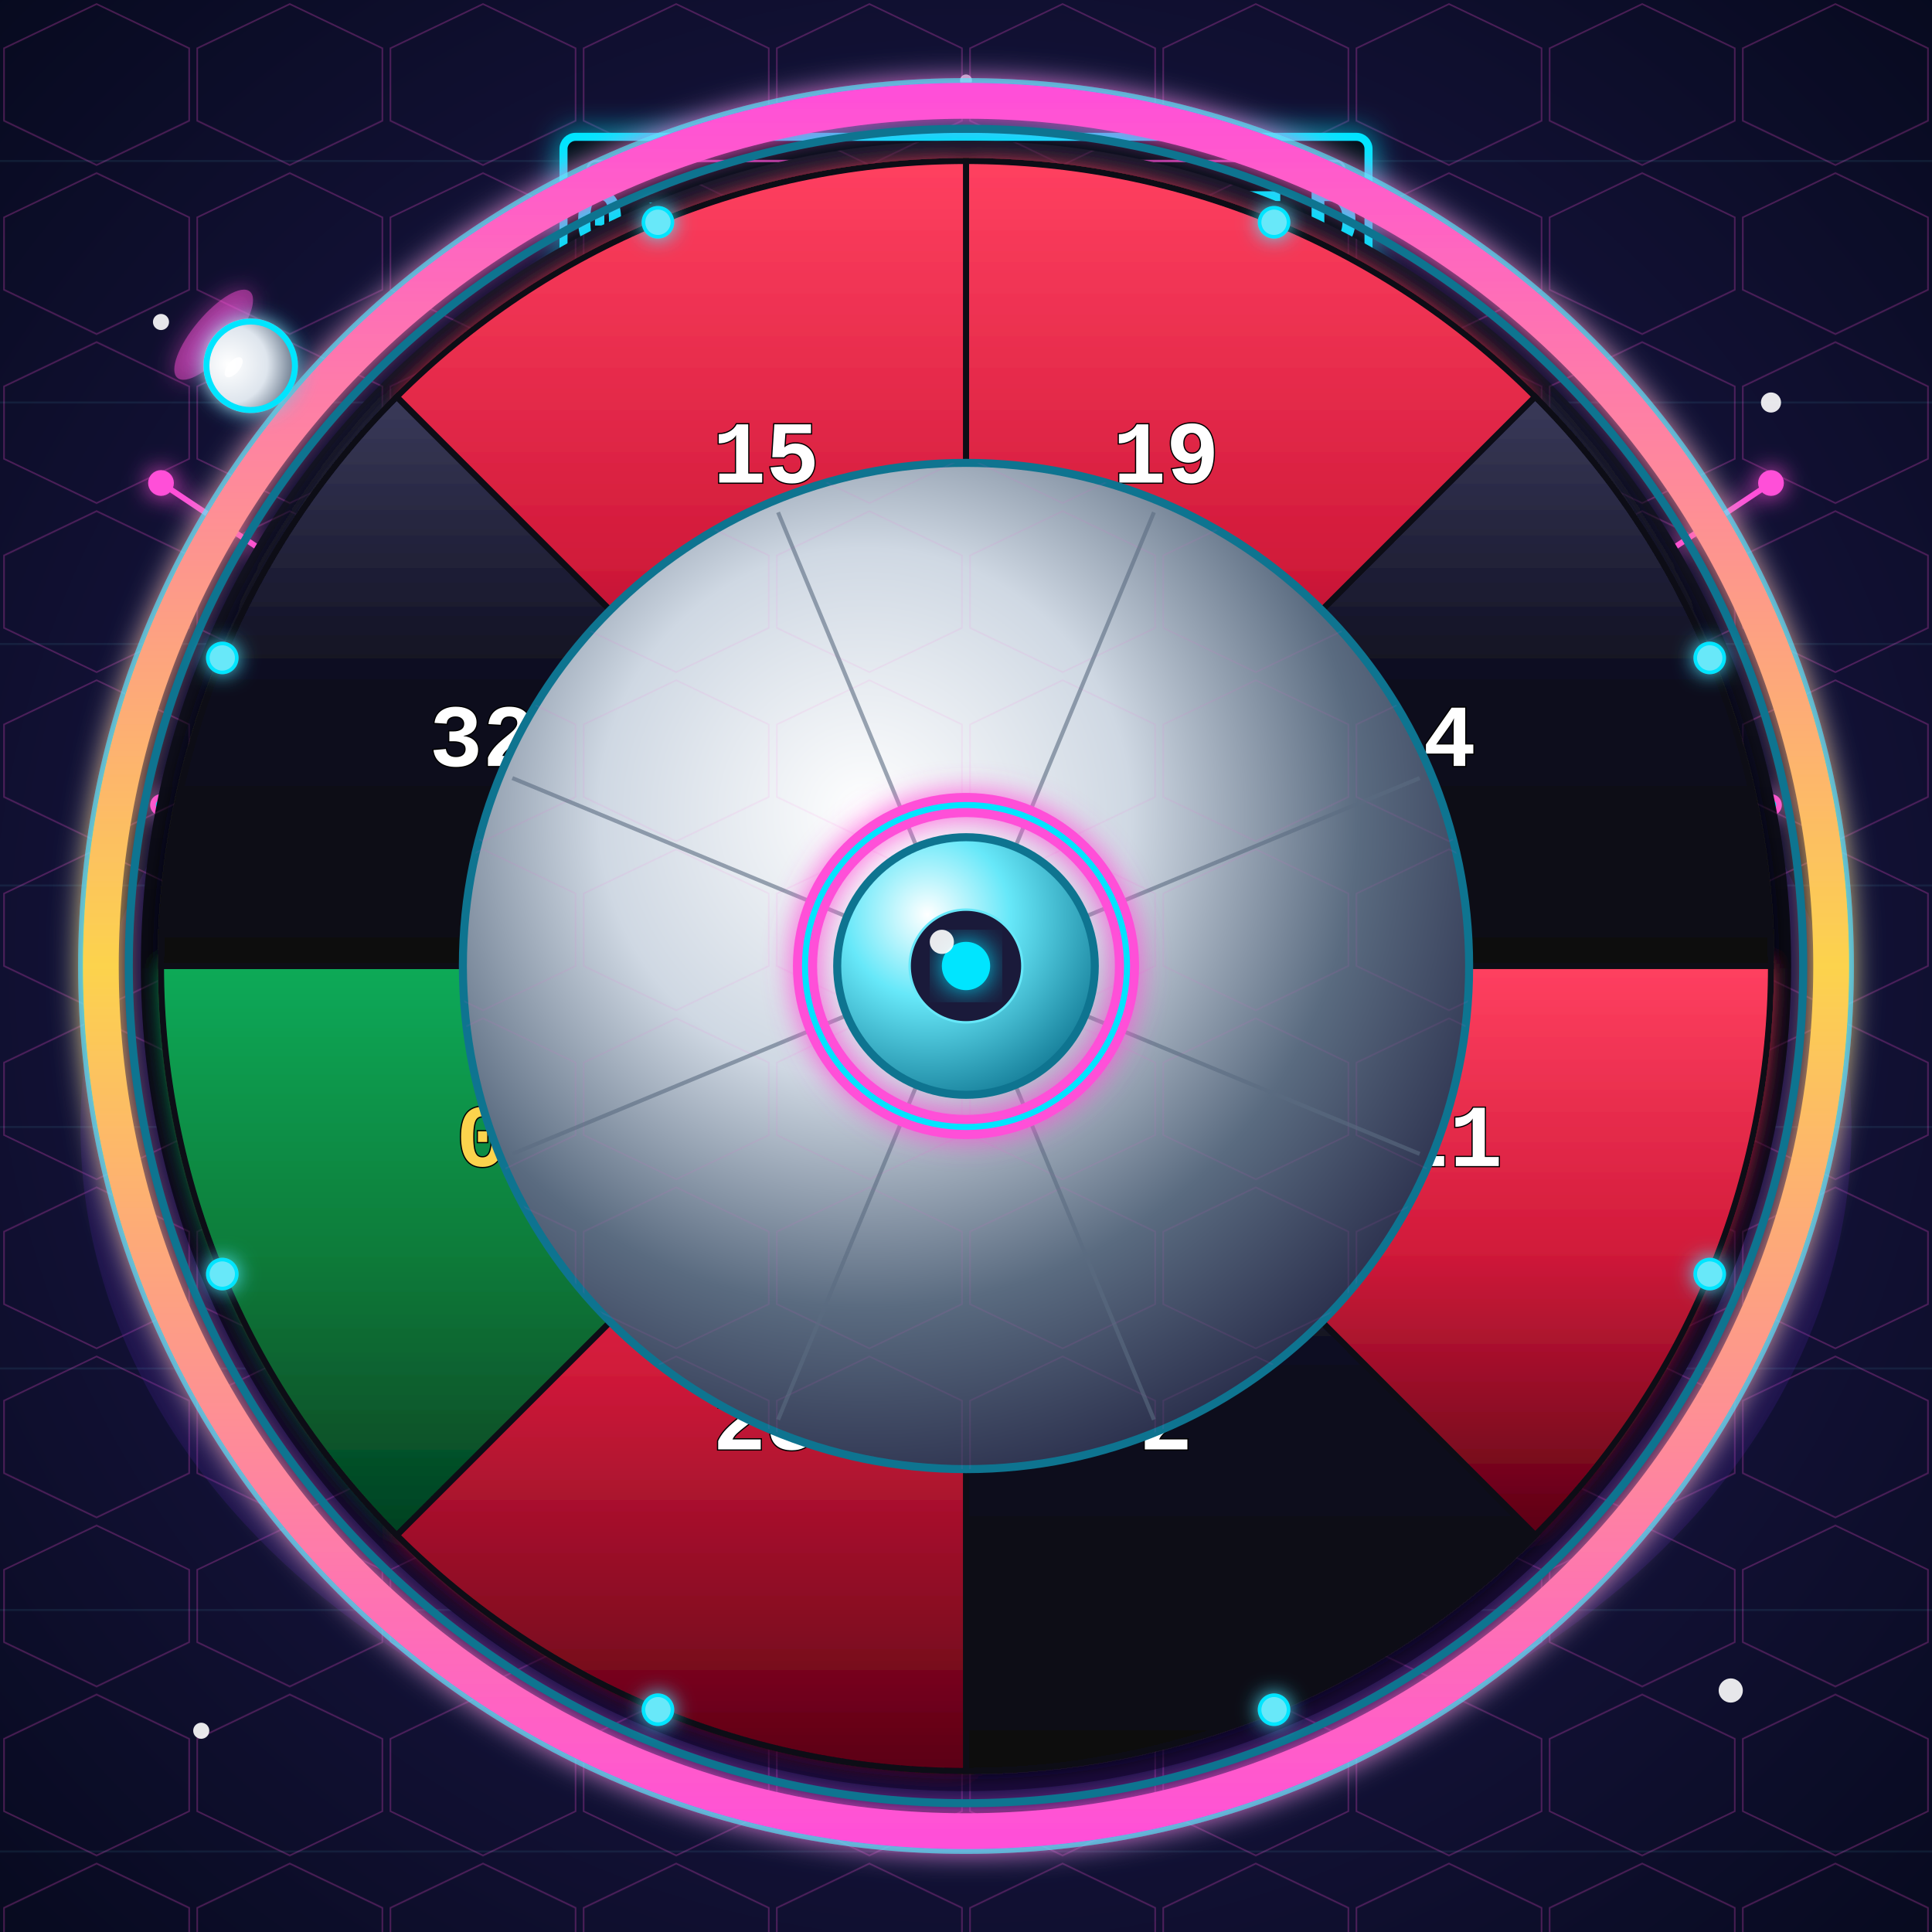
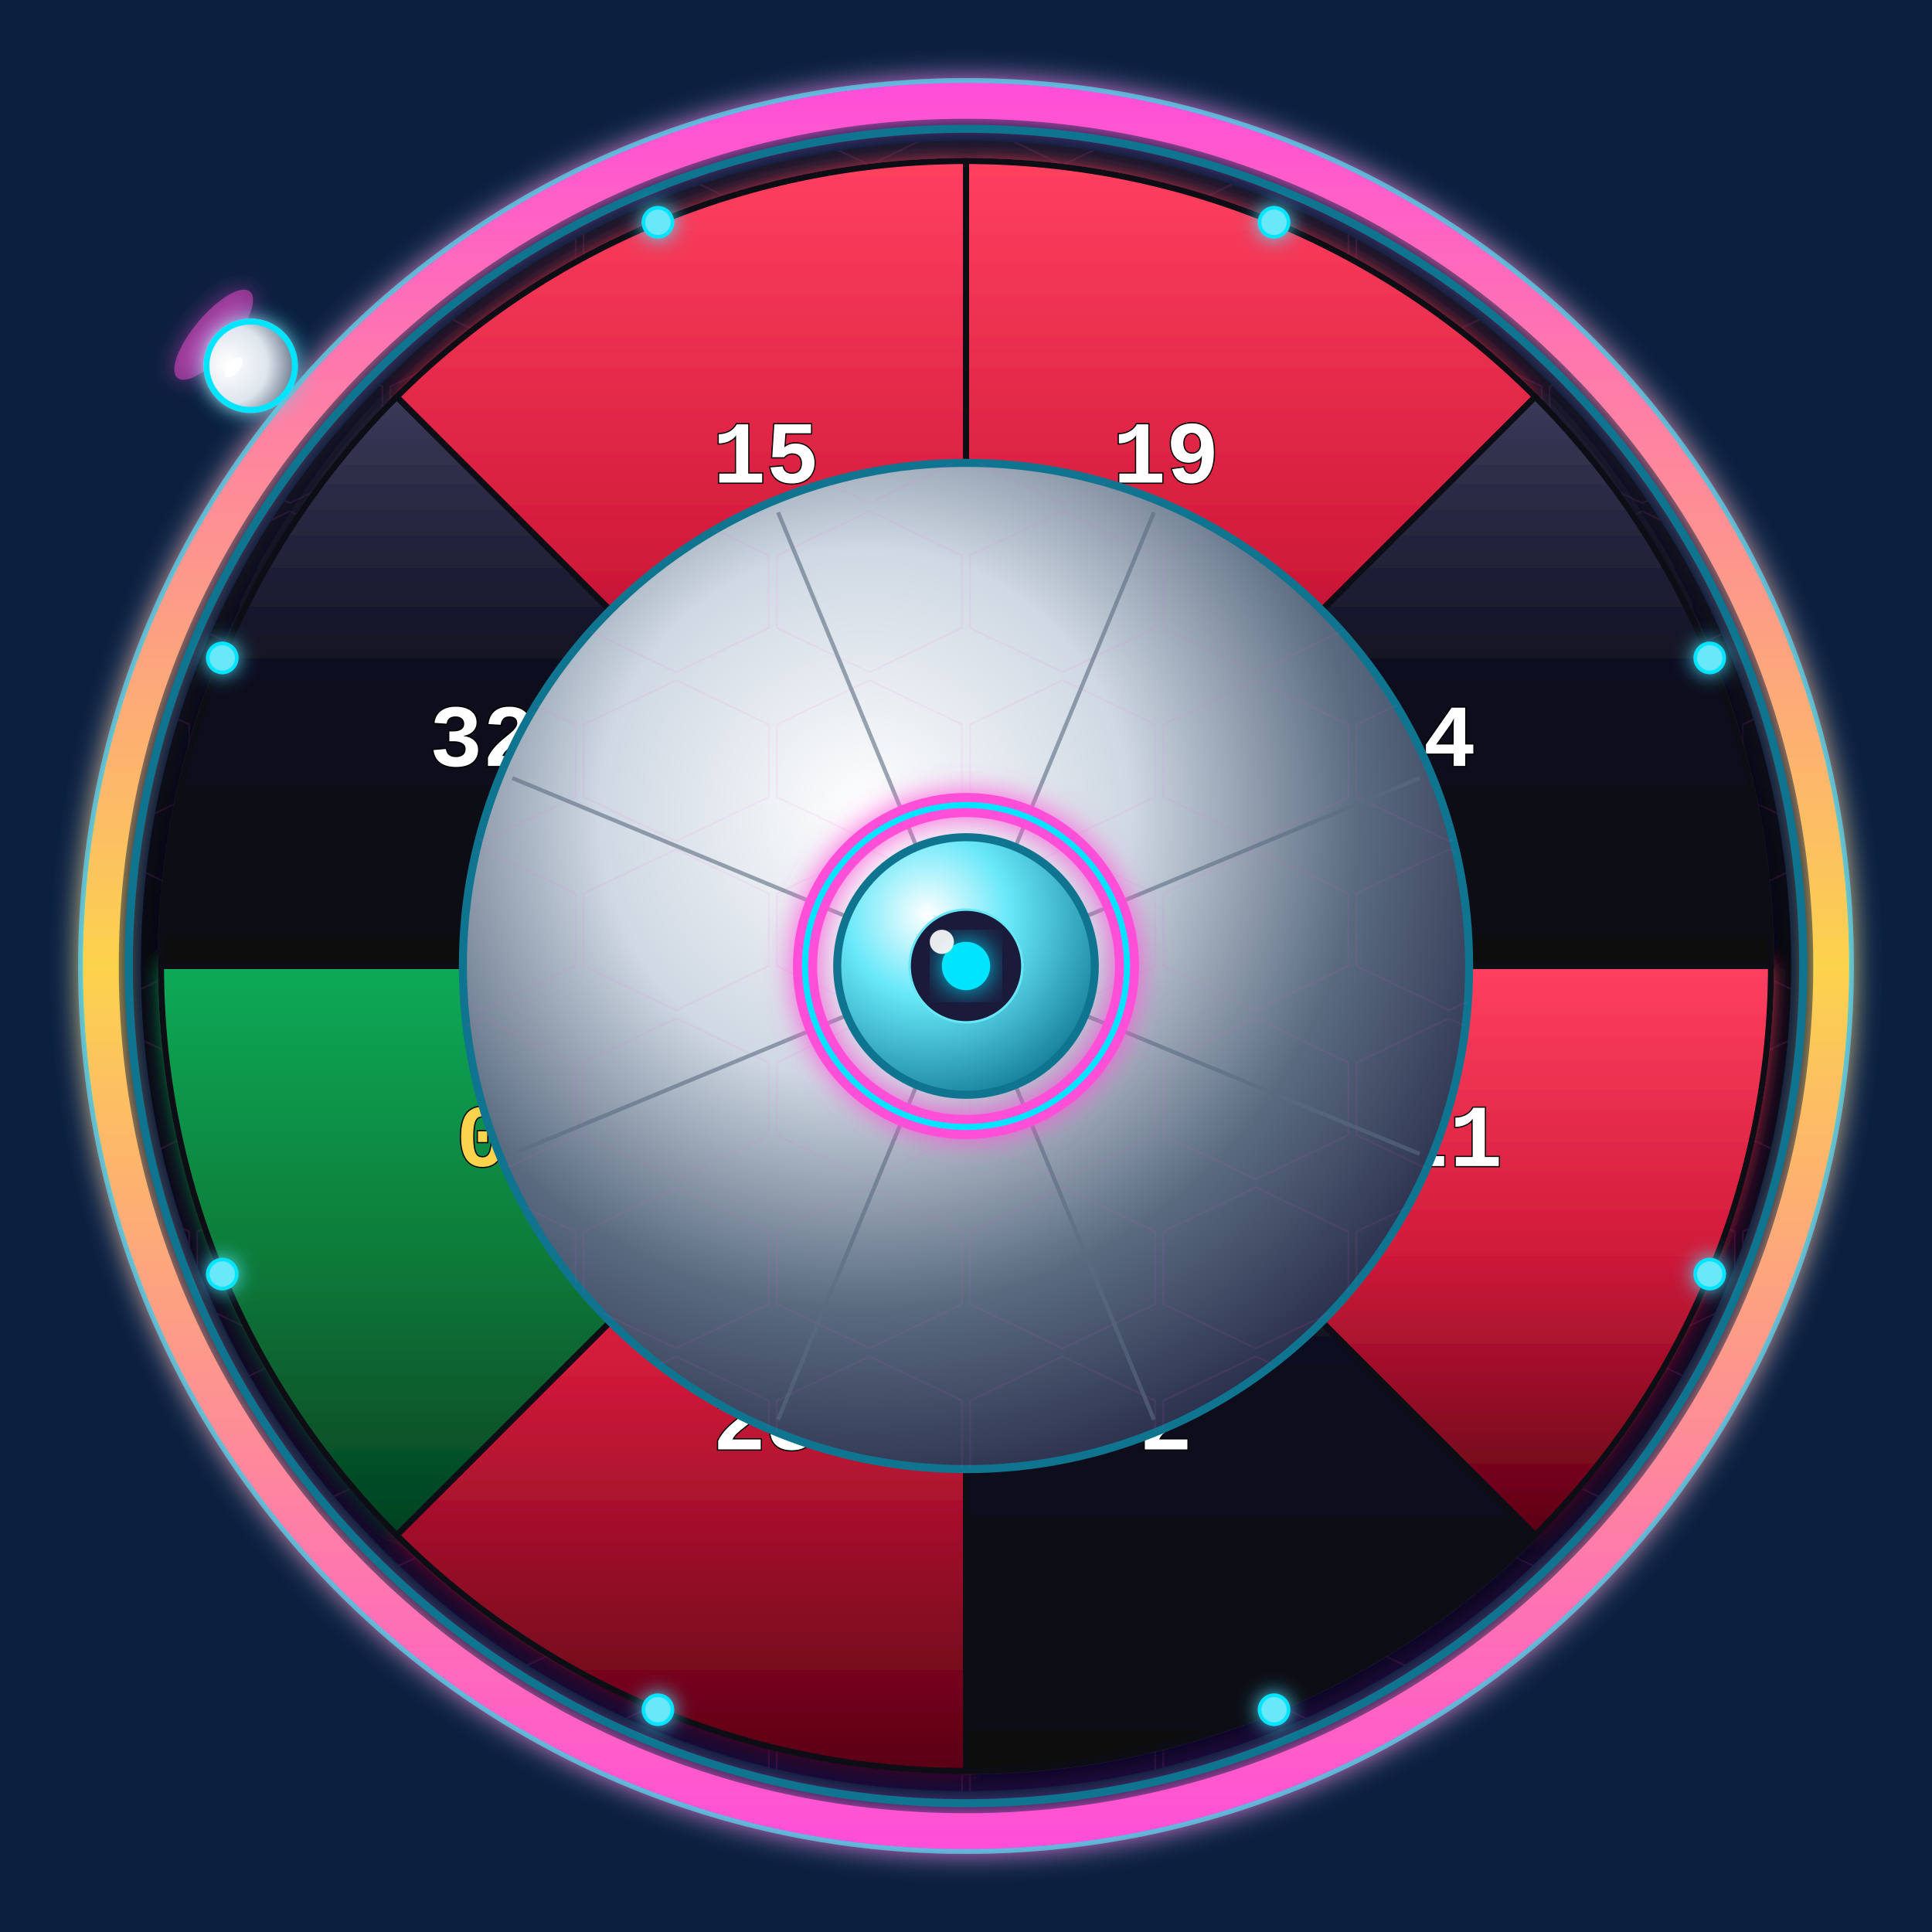
<svg xmlns="http://www.w3.org/2000/svg" viewBox="0 0 480 480" role="img" aria-label="Cyberpunk Roulette — neon roulette wheel with real roulette numbers (19, 4, 21, 2, 25, 0, 32, 15) on a hex-grid backdrop">
  <defs>
    <filter id="neonGlow" x="-15%" y="-15%" width="130%" height="130%">
      <feGaussianBlur in="SourceGraphic" stdDeviation="2.5" result="glow" />
      <feMerge>
        <feMergeNode in="glow" />
        <feMergeNode in="SourceGraphic" />
      </feMerge>
    </filter>
    <filter id="bigGlow" x="-25%" y="-25%" width="150%" height="150%">
      <feGaussianBlur in="SourceGraphic" stdDeviation="3.5" result="glow" />
      <feMerge>
        <feMergeNode in="glow" />
        <feMergeNode in="SourceGraphic" />
      </feMerge>
    </filter>
    <filter id="hotGlow" x="-30%" y="-30%" width="160%" height="160%">
      <feGaussianBlur in="SourceGraphic" stdDeviation="3" result="glow" />
      <feMerge>
        <feMergeNode in="glow" />
        <feMergeNode in="SourceGraphic" />
      </feMerge>
    </filter>
    <radialGradient id="bg" cx="50%" cy="50%" r="80%">
      <stop offset="0%" stop-color="#261c5b" />
      <stop offset="100%" stop-color="#030817" />
    </radialGradient>
    <pattern id="hexGrid" x="0" y="0" width="48" height="42" patternUnits="userSpaceOnUse">
      <polygon points="24,1 47,12 47,30 24,41 1,30 1,12" fill="none" stroke="#ff4fd8" stroke-width="0.4" opacity="0.25" />
    </pattern>
    <linearGradient id="rimCyber" x1="0%" y1="0%" x2="0%" y2="100%">
      <stop offset="0%" stop-color="#ff4fd8" />
      <stop offset="50%" stop-color="#fcd34d" />
      <stop offset="100%" stop-color="#ff4fd8" />
    </linearGradient>
    <linearGradient id="ringDark" x1="0%" y1="0%" x2="0%" y2="100%">
      <stop offset="0%" stop-color="#1a1a2e" />
      <stop offset="50%" stop-color="#0a0a14" />
      <stop offset="100%" stop-color="#1a0a3a" />
    </linearGradient>
    <linearGradient id="pocketRed" x1="0%" y1="0%" x2="0%" y2="1">
      <stop offset="0%" stop-color="#ff4060" />
      <stop offset="50%" stop-color="#d11a3a" />
      <stop offset="100%" stop-color="#5a0014" />
    </linearGradient>
    <linearGradient id="pocketBlack" x1="0%" y1="0%" x2="0%" y2="1">
      <stop offset="0%" stop-color="#3a3a5a" />
      <stop offset="50%" stop-color="#0e0e1f" />
      <stop offset="100%" stop-color="#070710" />
    </linearGradient>
    <linearGradient id="pocketGreen" x1="0%" y1="0%" x2="0%" y2="1">
      <stop offset="0%" stop-color="#0eaa58" />
      <stop offset="50%" stop-color="#0a7c3a" />
      <stop offset="100%" stop-color="#054022" />
    </linearGradient>
    <radialGradient id="coneCyber" cx="40%" cy="35%" r="75%">
      <stop offset="0%" stop-color="#ffffff" />
      <stop offset="35%" stop-color="#cfd8e3" />
      <stop offset="65%" stop-color="#5a6b80" />
      <stop offset="100%" stop-color="#1a1a3a" />
    </radialGradient>
    <radialGradient id="hubCyber" cx="35%" cy="30%" r="80%">
      <stop offset="0%" stop-color="#ffffff" />
      <stop offset="40%" stop-color="#67e8f9" />
      <stop offset="100%" stop-color="#0e7490" />
    </radialGradient>
    <radialGradient id="ballPearl" cx="35%" cy="30%" r="80%">
      <stop offset="0%" stop-color="#ffffff" />
      <stop offset="55%" stop-color="#dee5ed" />
      <stop offset="100%" stop-color="#5a6b80" />
    </radialGradient>
  </defs>
-   <rect width="480" height="480" fill="url(#bg)" />
-   <rect width="480" height="480" fill="url(#hexGrid)" />
-   <ellipse cx="240" cy="280" rx="220" ry="170" fill="#5b21b6" opacity="0.18" />
-   <g opacity="0.08" fill="none" stroke="#67e8f9" stroke-width="0.5">
-     <line x1="0" y1="40" x2="480" y2="40" />
-     <line x1="0" y1="100" x2="480" y2="100" />
-     <line x1="0" y1="160" x2="480" y2="160" />
-     <line x1="0" y1="220" x2="480" y2="220" />
-     <line x1="0" y1="280" x2="480" y2="280" />
-     <line x1="0" y1="340" x2="480" y2="340" />
-     <line x1="0" y1="400" x2="480" y2="400" />
-     <line x1="0" y1="460" x2="480" y2="460" />
-   </g>
-   <g fill="#ffffff">
-     <circle cx="40" cy="80" r="2" opacity="0.9" />
-     <circle cx="440" cy="100" r="2.5" opacity="0.9" />
-     <circle cx="50" cy="430" r="2" opacity="0.9" />
-     <circle cx="430" cy="420" r="3" opacity="0.9" />
-     <circle cx="240" cy="20" r="1.5" opacity="0.7" />
-     <circle cx="55" cy="240" r="2" fill="#00e5ff" opacity="0.95" />
-     <circle cx="425" cy="240" r="2" fill="#ff4fd8" opacity="0.95" />
-   </g>
-   <g transform="translate(240 56)">
-     <rect x="-100" y="-22" width="200" height="40" rx="3" fill="#000816" stroke="#00e5ff" stroke-width="2" filter="url(#bigGlow)" />
-     <rect x="-94" y="-16" width="188" height="28" rx="2" fill="none" stroke="#ff4fd8" stroke-width="0.6" opacity="0.7" />
-     <text x="0" y="6" font-family="'Courier New', Consolas, monospace" font-size="22" font-weight="900" fill="#00e5ff" text-anchor="middle" letter-spacing="5">0x17  23 RED</text>
-   </g>
-   <g stroke="#ff4fd8" stroke-width="1.4" fill="none" stroke-linecap="round" filter="url(#hotGlow)">
-     <polyline points="40,120 70,140 90,140 100,155" />
-     <polyline points="40,200 60,200 80,210" />
-     <polyline points="440,120 410,140 390,140 380,155" />
-     <polyline points="440,200 420,200 400,210" />
-     <circle cx="40" cy="120" r="2.5" fill="#ff4fd8" />
-     <circle cx="40" cy="200" r="2" fill="#00e5ff" />
-     <circle cx="440" cy="120" r="2.5" fill="#ff4fd8" />
-     <circle cx="440" cy="200" r="2" fill="#00e5ff" />
-   </g>
+   <rect width="480" height="480" fill="#0b1f3f" />
  <g filter="url(#bigGlow)">
    <circle cx="240" cy="240" r="215" fill="none" stroke="url(#rimCyber)" stroke-width="9" />
    <circle cx="240" cy="240" r="220" fill="none" stroke="#00e5ff" stroke-width="1.2" opacity="0.65" />
  </g>
  <circle cx="240" cy="240" r="208" fill="none" stroke="#0e7490" stroke-width="2" />
  <circle cx="240" cy="240" r="205" fill="url(#ringDark)" />
  <circle cx="240" cy="240" r="205" fill="url(#hexGrid)" opacity="0.5" />
  <g filter="url(#neonGlow)" stroke="#0a0a14" stroke-width="1.5">
    <path d="M 240,240 L 240,40 A 200,200 0 0 1 381.42,98.58 Z" fill="url(#pocketRed)" />
    <path d="M 240,240 L 381.42,98.58 A 200,200 0 0 1 440,240 Z" fill="url(#pocketBlack)" />
    <path d="M 240,240 L 440,240 A 200,200 0 0 1 381.42,381.42 Z" fill="url(#pocketRed)" />
    <path d="M 240,240 L 381.42,381.42 A 200,200 0 0 1 240,440 Z" fill="url(#pocketBlack)" />
    <path d="M 240,240 L 240,440 A 200,200 0 0 1 98.58,381.42 Z" fill="url(#pocketRed)" />
    <path d="M 240,240 L 98.58,381.42 A 200,200 0 0 1 40,240 Z" fill="url(#pocketGreen)" />
    <path d="M 240,240 L 40,240 A 200,200 0 0 1 98.58,98.58 Z" fill="url(#pocketBlack)" />
    <path d="M 240,240 L 98.58,98.58 A 200,200 0 0 1 240,40 Z" fill="url(#pocketRed)" />
  </g>
  <g font-family="'Courier New', Consolas, monospace" font-size="22" font-weight="900" text-anchor="middle" stroke="#000000" stroke-width="0.6" paint-order="stroke fill">
    <text x="289.7" y="119.9" fill="#ffffff">19</text>
    <text x="360.1" y="190.3" fill="#ffffff">4</text>
    <text x="360.1" y="289.7" fill="#ffffff">21</text>
    <text x="289.7" y="360.1" fill="#ffffff">2</text>
    <text x="190.3" y="360.1" fill="#ffffff">25</text>
    <text x="119.9" y="289.7" fill="#fcd34d">0</text>
    <text x="119.9" y="190.3" fill="#ffffff">32</text>
    <text x="190.3" y="119.9" fill="#ffffff">15</text>
  </g>
  <g filter="url(#neonGlow)">
    <g transform="translate(240 240)">
      <g transform="rotate(-67.5)">
        <circle cx="0" cy="-200" r="3.6" fill="#67e8f9" stroke="#00e5ff" stroke-width="0.9" />
      </g>
      <g transform="rotate(-22.5)">
        <circle cx="0" cy="-200" r="3.6" fill="#67e8f9" stroke="#00e5ff" stroke-width="0.9" />
      </g>
      <g transform="rotate(22.5)">
        <circle cx="0" cy="-200" r="3.6" fill="#67e8f9" stroke="#00e5ff" stroke-width="0.9" />
      </g>
      <g transform="rotate(67.5)">
        <circle cx="0" cy="-200" r="3.6" fill="#67e8f9" stroke="#00e5ff" stroke-width="0.9" />
      </g>
      <g transform="rotate(112.5)">
        <circle cx="0" cy="-200" r="3.6" fill="#67e8f9" stroke="#00e5ff" stroke-width="0.9" />
      </g>
      <g transform="rotate(157.5)">
        <circle cx="0" cy="-200" r="3.6" fill="#67e8f9" stroke="#00e5ff" stroke-width="0.9" />
      </g>
      <g transform="rotate(202.5)">
        <circle cx="0" cy="-200" r="3.6" fill="#67e8f9" stroke="#00e5ff" stroke-width="0.9" />
      </g>
      <g transform="rotate(247.5)">
        <circle cx="0" cy="-200" r="3.6" fill="#67e8f9" stroke="#00e5ff" stroke-width="0.9" />
      </g>
    </g>
  </g>
  <circle cx="240" cy="240" r="125" fill="url(#coneCyber)" stroke="#0e7490" stroke-width="2" />
  <circle cx="240" cy="240" r="125" fill="url(#hexGrid)" opacity="0.35" />
  <g stroke="#5a6b80" stroke-width="1" opacity="0.6">
    <g transform="translate(240 240)">
      <line x1="0" y1="-22" x2="0" y2="-122" transform="rotate(-67.5)" />
      <line x1="0" y1="-22" x2="0" y2="-122" transform="rotate(-22.5)" />
      <line x1="0" y1="-22" x2="0" y2="-122" transform="rotate(22.5)" />
      <line x1="0" y1="-22" x2="0" y2="-122" transform="rotate(67.5)" />
      <line x1="0" y1="-22" x2="0" y2="-122" transform="rotate(112.5)" />
      <line x1="0" y1="-22" x2="0" y2="-122" transform="rotate(157.5)" />
      <line x1="0" y1="-22" x2="0" y2="-122" transform="rotate(202.5)" />
      <line x1="0" y1="-22" x2="0" y2="-122" transform="rotate(247.5)" />
    </g>
  </g>
  <g filter="url(#bigGlow)">
    <circle cx="240" cy="240" r="40" fill="none" stroke="#ff4fd8" stroke-width="6" />
  </g>
  <circle cx="240" cy="240" r="40" fill="none" stroke="#00e5ff" stroke-width="1.5" />
  <circle cx="240" cy="240" r="32" fill="url(#hubCyber)" stroke="#0e7490" stroke-width="2" />
  <circle cx="240" cy="240" r="14" fill="#1a1a3a" stroke="#67e8f9" stroke-width="0.6" />
  <circle cx="240" cy="240" r="6" fill="#00e5ff" filter="url(#bigGlow)" />
  <circle cx="234" cy="234" r="3" fill="#ffffff" opacity="0.9" />
  <g filter="url(#hotGlow)" transform="translate(240 240)">
    <g transform="rotate(-50)">
      <ellipse cx="0" cy="-244" rx="14" ry="5" fill="#ff4fd8" opacity="0.45" />
    </g>
  </g>
  <g filter="url(#neonGlow)" transform="translate(240 240)">
    <g transform="rotate(-50)">
      <circle cx="0" cy="-232" r="11" fill="url(#ballPearl)" stroke="#00e5ff" stroke-width="1.5" />
      <ellipse cx="-3" cy="-235" rx="3" ry="1.5" fill="#ffffff" opacity="0.9" />
    </g>
  </g>
</svg>
